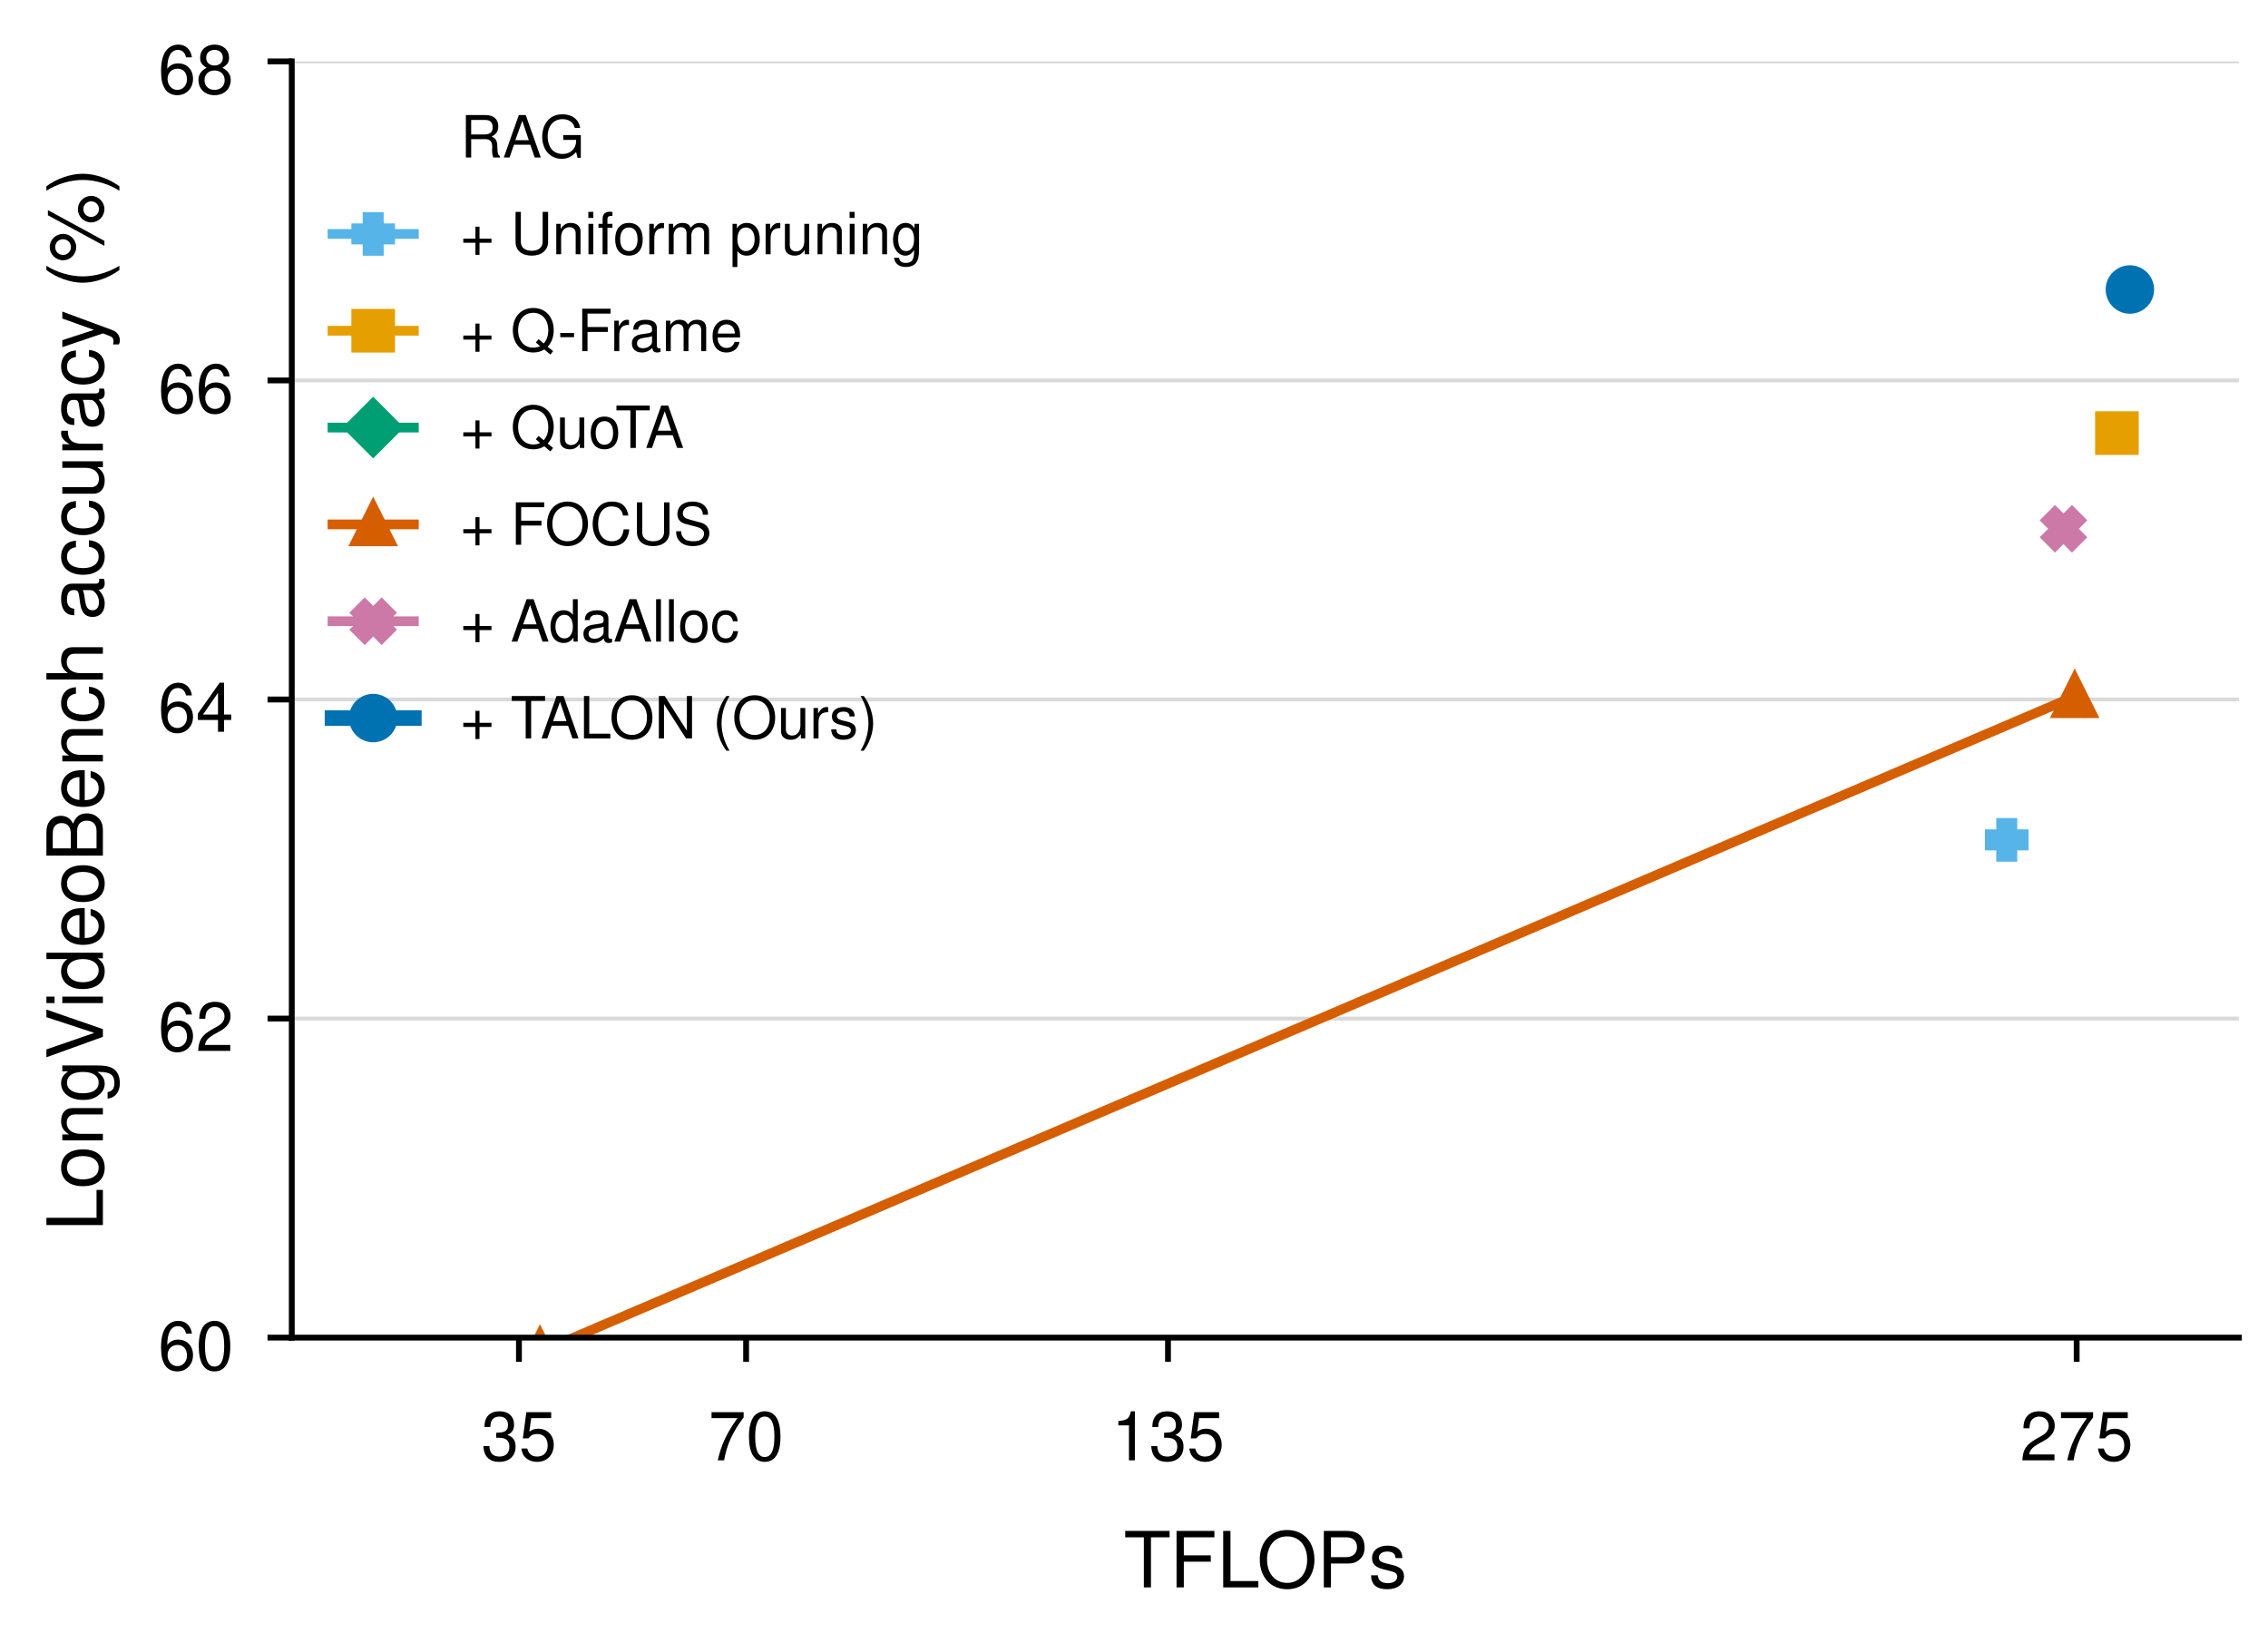
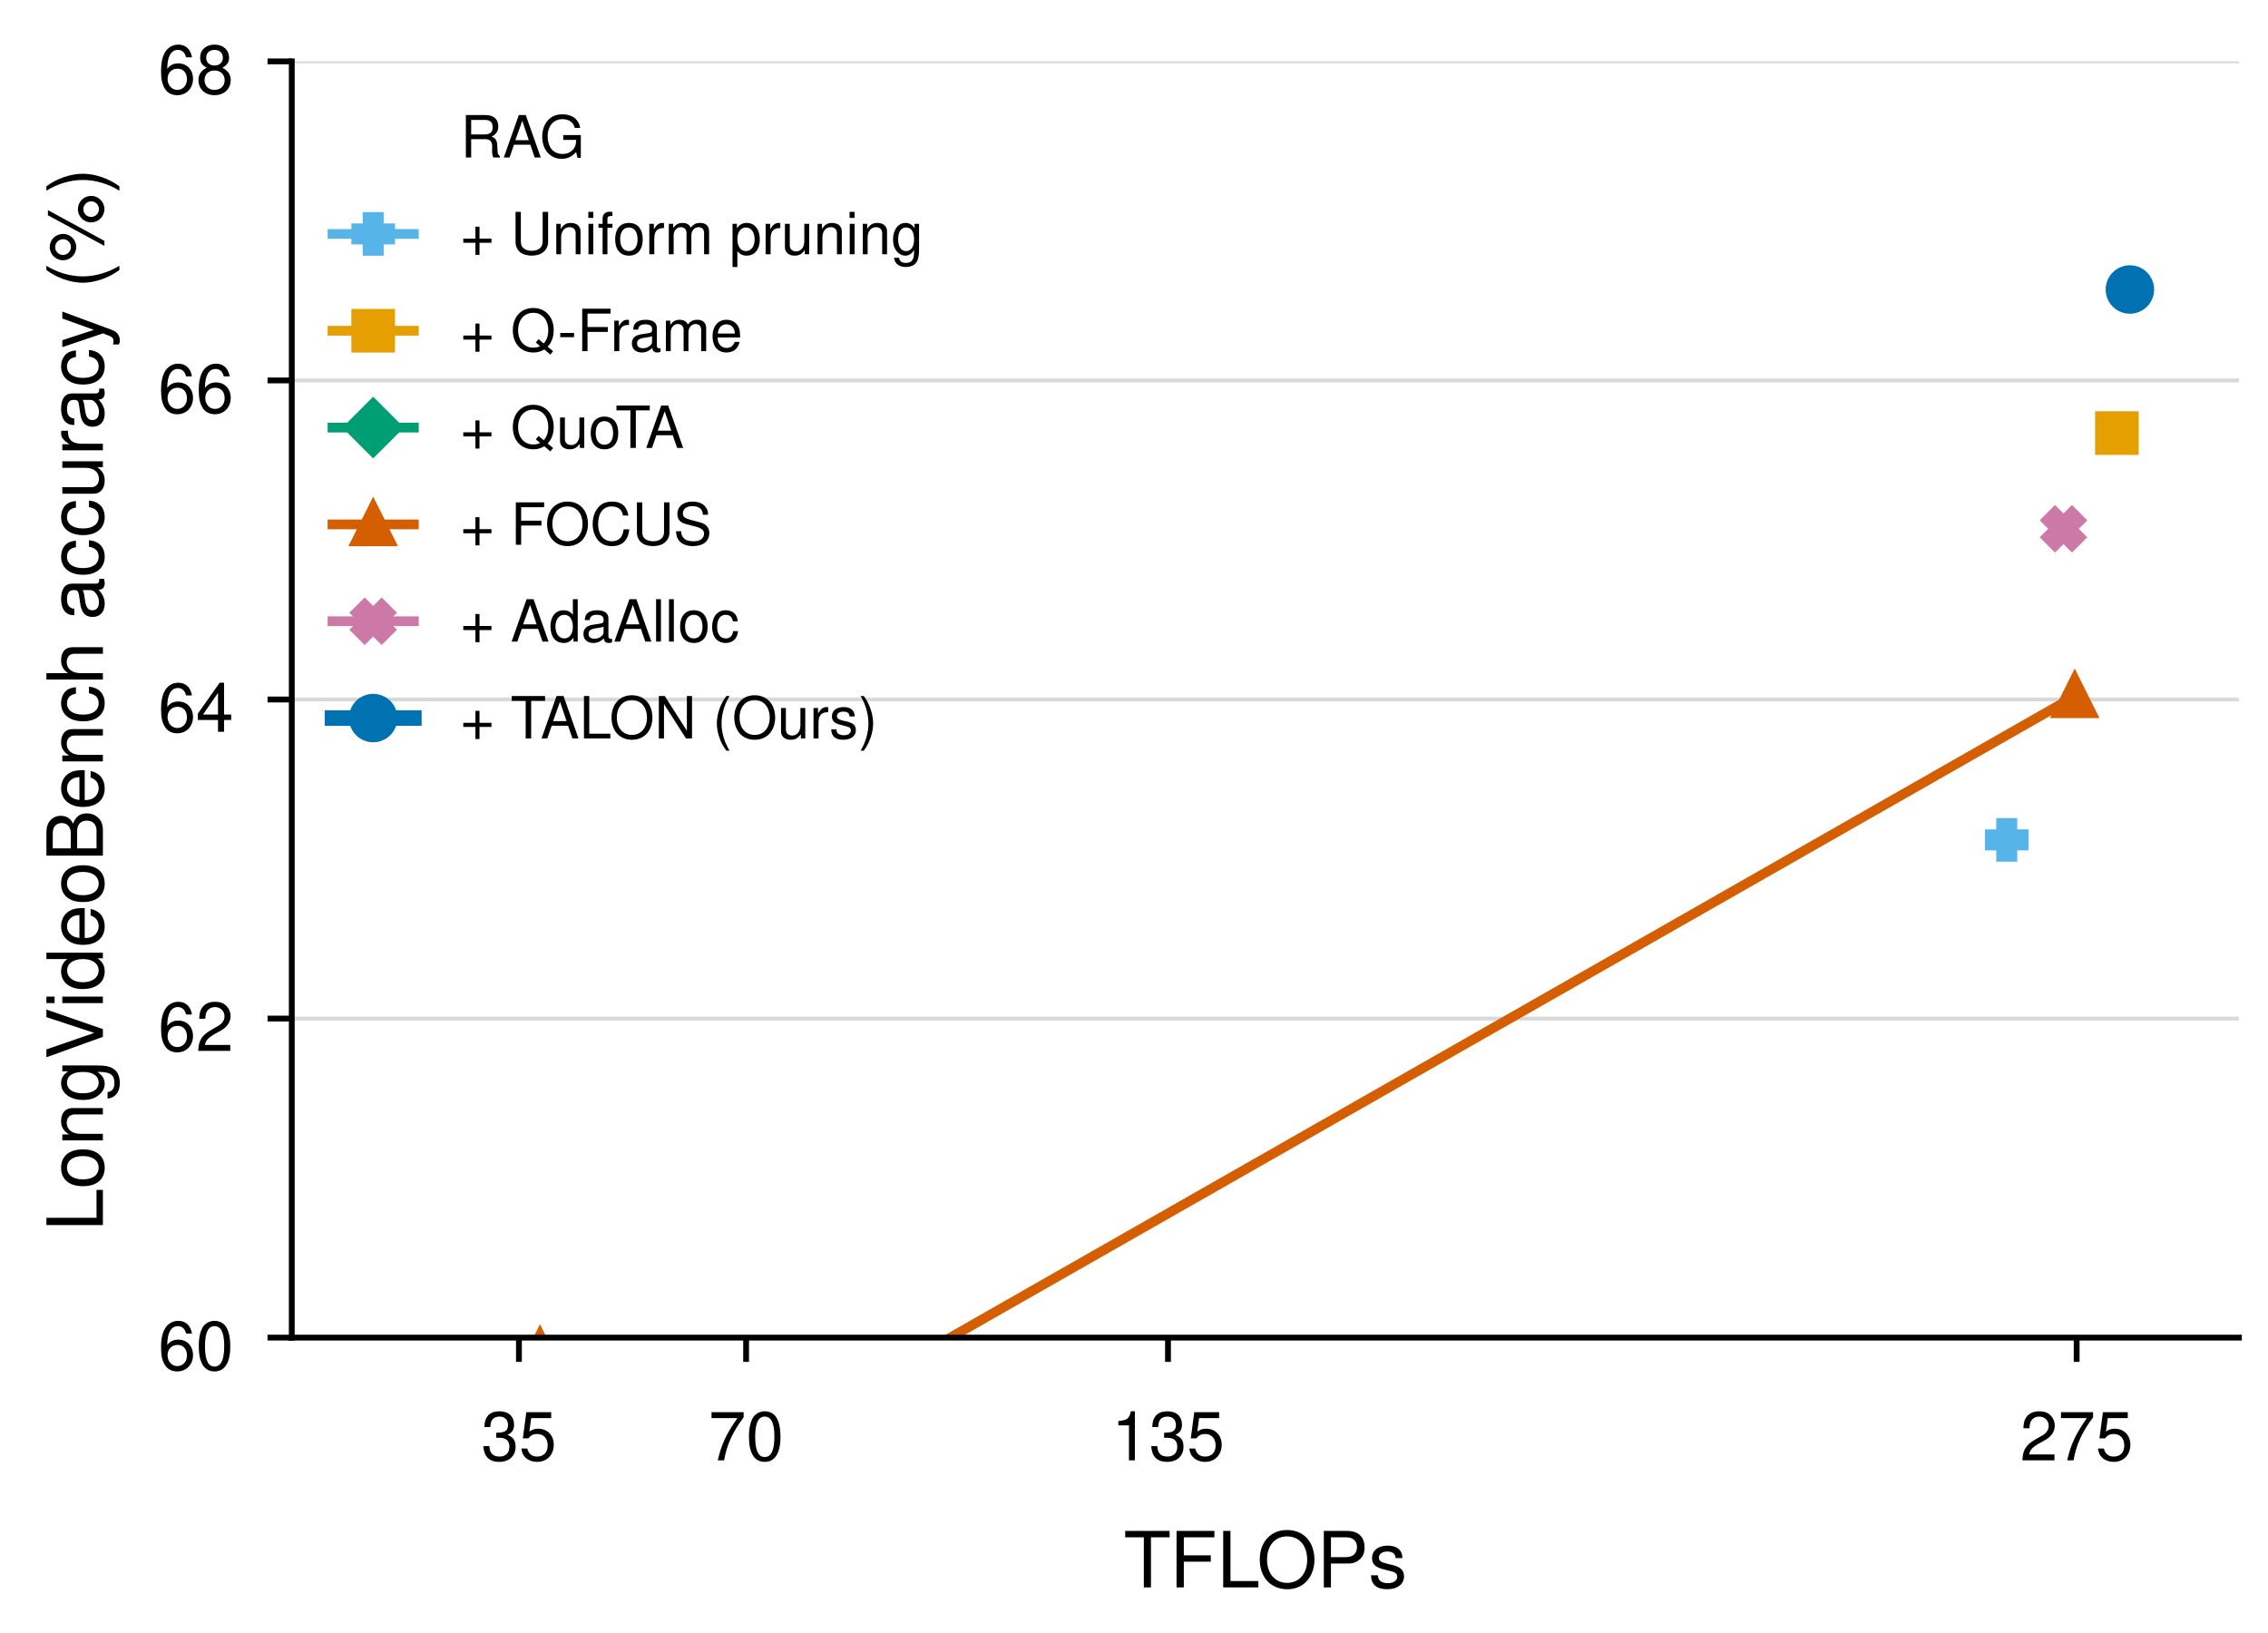
<svg xmlns="http://www.w3.org/2000/svg" xmlns:xlink="http://www.w3.org/1999/xlink" width="234pt" height="168.48pt" viewBox="0 0 234 168.48" version="1.1">
  <defs>
    <style type="text/css">*{stroke-linejoin: round; stroke-linecap: butt}</style>
  </defs>
  <g id="figure_1">
    <g id="patch_1">
      <path d="M 0 168.48  L 234 168.48  L 234 0  L 0 0  z " style="fill: #ffffff" />
    </g>
    <g id="axes_1">
      <g id="patch_2">
        <path d="M 30.103 138.005  L 231 138.005  L 231 6.332  L 30.103 6.332  z " style="fill: #ffffff" />
      </g>
      <g id="matplotlib.axis_1">
        <g id="xtick_1">
          <g id="line2d_1">
            <defs>
-               <path id="mad3f35ca0f" d="M 0 0  L 0 2.5  " style="stroke: #000000; stroke-width: 0.6" />
+               <path id="m9e0acc3353" d="M 0 0  L 0 2.5  " style="stroke: #000000; stroke-width: 0.6" />
            </defs>
            <g>
-               <use xlink:href="#mad3f35ca0f" x="53.541" y="138.005" style="stroke: #000000; stroke-width: 0.6" />
+               <use xlink:href="#m9e0acc3353" x="53.541" y="138.005" style="stroke: #000000; stroke-width: 0.6" />
            </g>
          </g>
          <g id="text_1">
            <text style="font-size: 7px; font-family: 'Helvetica Neue', 'Helvetica', 'Arial', 'TeX Gyre Heros', 'Nimbus Sans', 'Liberation Sans', 'DejaVu Sans', sans-serif; text-anchor: middle" x="53.541" y="150.669" transform="rotate(-0 53.54128 150.6688)">35</text>
          </g>
        </g>
        <g id="xtick_2">
          <g id="line2d_2">
            <g>
-               <use xlink:href="#mad3f35ca0f" x="76.979" y="138.005" style="stroke: #000000; stroke-width: 0.6" />
+               <use xlink:href="#m9e0acc3353" x="76.979" y="138.005" style="stroke: #000000; stroke-width: 0.6" />
            </g>
          </g>
          <g id="text_2">
            <text style="font-size: 7px; font-family: 'Helvetica Neue', 'Helvetica', 'Arial', 'TeX Gyre Heros', 'Nimbus Sans', 'Liberation Sans', 'DejaVu Sans', sans-serif; text-anchor: middle" x="76.979" y="150.669" transform="rotate(-0 76.97919 150.6688)">70</text>
          </g>
        </g>
        <g id="xtick_3">
          <g id="line2d_3">
            <g>
-               <use xlink:href="#mad3f35ca0f" x="120.507" y="138.005" style="stroke: #000000; stroke-width: 0.6" />
+               <use xlink:href="#m9e0acc3353" x="120.507" y="138.005" style="stroke: #000000; stroke-width: 0.6" />
            </g>
          </g>
          <g id="text_3">
            <text style="font-size: 7px; font-family: 'Helvetica Neue', 'Helvetica', 'Arial', 'TeX Gyre Heros', 'Nimbus Sans', 'Liberation Sans', 'DejaVu Sans', sans-serif; text-anchor: middle" x="120.507" y="150.669" transform="rotate(-0 120.5067 150.6688)">135</text>
          </g>
        </g>
        <g id="xtick_4">
          <g id="line2d_4">
            <g>
-               <use xlink:href="#mad3f35ca0f" x="214.258" y="138.005" style="stroke: #000000; stroke-width: 0.6" />
+               <use xlink:href="#m9e0acc3353" x="214.258" y="138.005" style="stroke: #000000; stroke-width: 0.6" />
            </g>
          </g>
          <g id="text_4">
            <text style="font-size: 7px; font-family: 'Helvetica Neue', 'Helvetica', 'Arial', 'TeX Gyre Heros', 'Nimbus Sans', 'Liberation Sans', 'DejaVu Sans', sans-serif; text-anchor: middle" x="214.258" y="150.669" transform="rotate(-0 214.2584 150.6688)">275</text>
          </g>
        </g>
        <g id="text_5">
          <text style="font-size: 8px; font-family: 'Helvetica Neue', 'Helvetica', 'Arial', 'TeX Gyre Heros', 'Nimbus Sans', 'Liberation Sans', 'DejaVu Sans', sans-serif; text-anchor: middle" x="130.552" y="163.776" transform="rotate(-0 130.5516 163.7758)">TFLOPs</text>
        </g>
      </g>
      <g id="matplotlib.axis_2">
        <g id="ytick_1">
          <g id="line2d_5">
-             <path d="M 30.103 138.005  L 231 138.005  " clip-path="url(#pe67e3872d5)" style="fill: none; stroke: #d9d9d9; stroke-width: 0.4; stroke-linecap: square" />
+             <path d="M 30.103 138.005  L 231 138.005  " clip-path="url(#pb33231ae17)" style="fill: none; stroke: #d9d9d9; stroke-width: 0.4; stroke-linecap: square" />
          </g>
          <g id="line2d_6">
            <defs>
-               <path id="m3fddfca1c1" d="M 0 0  L -2.5 0  " style="stroke: #000000; stroke-width: 0.6" />
+               <path id="me1b51eb9a9" d="M 0 0  L -2.5 0  " style="stroke: #000000; stroke-width: 0.6" />
            </defs>
            <g>
-               <use xlink:href="#m3fddfca1c1" x="30.103" y="138.005" style="stroke: #000000; stroke-width: 0.6" />
+               <use xlink:href="#me1b51eb9a9" x="30.103" y="138.005" style="stroke: #000000; stroke-width: 0.6" />
            </g>
          </g>
          <g id="text_6">
            <text style="font-size: 7px; font-family: 'Helvetica Neue', 'Helvetica', 'Arial', 'TeX Gyre Heros', 'Nimbus Sans', 'Liberation Sans', 'DejaVu Sans', sans-serif; text-anchor: end" x="24.103" y="141.337" transform="rotate(-0 24.10337 141.3368)">60</text>
          </g>
        </g>
        <g id="ytick_2">
          <g id="line2d_7">
-             <path d="M 30.103 105.087  L 231 105.087  " clip-path="url(#pe67e3872d5)" style="fill: none; stroke: #d9d9d9; stroke-width: 0.4; stroke-linecap: square" />
+             <path d="M 30.103 105.087  L 231 105.087  " clip-path="url(#pb33231ae17)" style="fill: none; stroke: #d9d9d9; stroke-width: 0.4; stroke-linecap: square" />
          </g>
          <g id="line2d_8">
            <g>
-               <use xlink:href="#m3fddfca1c1" x="30.103" y="105.087" style="stroke: #000000; stroke-width: 0.6" />
+               <use xlink:href="#me1b51eb9a9" x="30.103" y="105.087" style="stroke: #000000; stroke-width: 0.6" />
            </g>
          </g>
          <g id="text_7">
            <text style="font-size: 7px; font-family: 'Helvetica Neue', 'Helvetica', 'Arial', 'TeX Gyre Heros', 'Nimbus Sans', 'Liberation Sans', 'DejaVu Sans', sans-serif; text-anchor: end" x="24.103" y="108.419" transform="rotate(-0 24.10337 108.4186)">62</text>
          </g>
        </g>
        <g id="ytick_3">
          <g id="line2d_9">
-             <path d="M 30.103 72.168  L 231 72.168  " clip-path="url(#pe67e3872d5)" style="fill: none; stroke: #d9d9d9; stroke-width: 0.4; stroke-linecap: square" />
+             <path d="M 30.103 72.168  L 231 72.168  " clip-path="url(#pb33231ae17)" style="fill: none; stroke: #d9d9d9; stroke-width: 0.4; stroke-linecap: square" />
          </g>
          <g id="line2d_10">
            <g>
-               <use xlink:href="#m3fddfca1c1" x="30.103" y="72.168" style="stroke: #000000; stroke-width: 0.6" />
+               <use xlink:href="#me1b51eb9a9" x="30.103" y="72.168" style="stroke: #000000; stroke-width: 0.6" />
            </g>
          </g>
          <g id="text_8">
            <text style="font-size: 7px; font-family: 'Helvetica Neue', 'Helvetica', 'Arial', 'TeX Gyre Heros', 'Nimbus Sans', 'Liberation Sans', 'DejaVu Sans', sans-serif; text-anchor: end" x="24.103" y="75.501" transform="rotate(-0 24.10337 75.5005)">64</text>
          </g>
        </g>
        <g id="ytick_4">
          <g id="line2d_11">
-             <path d="M 30.103 39.25  L 231 39.25  " clip-path="url(#pe67e3872d5)" style="fill: none; stroke: #d9d9d9; stroke-width: 0.4; stroke-linecap: square" />
+             <path d="M 30.103 39.25  L 231 39.25  " clip-path="url(#pb33231ae17)" style="fill: none; stroke: #d9d9d9; stroke-width: 0.4; stroke-linecap: square" />
          </g>
          <g id="line2d_12">
            <g>
-               <use xlink:href="#m3fddfca1c1" x="30.103" y="39.25" style="stroke: #000000; stroke-width: 0.6" />
+               <use xlink:href="#me1b51eb9a9" x="30.103" y="39.25" style="stroke: #000000; stroke-width: 0.6" />
            </g>
          </g>
          <g id="text_9">
            <text style="font-size: 7px; font-family: 'Helvetica Neue', 'Helvetica', 'Arial', 'TeX Gyre Heros', 'Nimbus Sans', 'Liberation Sans', 'DejaVu Sans', sans-serif; text-anchor: end" x="24.103" y="42.582" transform="rotate(-0 24.10337 42.58237)">66</text>
          </g>
        </g>
        <g id="ytick_5">
          <g id="line2d_13">
-             <path d="M 30.103 6.332  L 231 6.332  " clip-path="url(#pe67e3872d5)" style="fill: none; stroke: #d9d9d9; stroke-width: 0.4; stroke-linecap: square" />
+             <path d="M 30.103 6.332  L 231 6.332  " clip-path="url(#pb33231ae17)" style="fill: none; stroke: #d9d9d9; stroke-width: 0.4; stroke-linecap: square" />
          </g>
          <g id="line2d_14">
            <g>
-               <use xlink:href="#m3fddfca1c1" x="30.103" y="6.332" style="stroke: #000000; stroke-width: 0.6" />
+               <use xlink:href="#me1b51eb9a9" x="30.103" y="6.332" style="stroke: #000000; stroke-width: 0.6" />
            </g>
          </g>
          <g id="text_10">
            <text style="font-size: 7px; font-family: 'Helvetica Neue', 'Helvetica', 'Arial', 'TeX Gyre Heros', 'Nimbus Sans', 'Liberation Sans', 'DejaVu Sans', sans-serif; text-anchor: end" x="24.103" y="9.664" transform="rotate(-0 24.10337 9.66424)">68</text>
          </g>
        </g>
        <g id="text_11">
          <text style="font-size: 8px; font-family: 'Helvetica Neue', 'Helvetica', 'Arial', 'TeX Gyre Heros', 'Nimbus Sans', 'Liberation Sans', 'DejaVu Sans', sans-serif; text-anchor: middle" x="10.616" y="72.168" transform="rotate(-90 10.61624 72.1685)">LongVideoBench accuracy (%)</text>
        </g>
      </g>
      <g id="line2d_15" />
      <g id="line2d_16">
-         <path d="M 207.046 86.652  " clip-path="url(#pe67e3872d5)" style="fill: none; stroke: #56b4e9; stroke-linecap: square" />
-         <defs>
-           <path id="m29aeeb741d" d="M -0.583 1.75  L 0.583 1.75  L 0.583 0.583  L 1.75 0.583  L 1.75 -0.583  L 0.583 -0.583  L 0.583 -1.75  L -0.583 -1.75  L -0.583 -0.583  L -1.75 -0.583  L -1.75 0.583  L -0.583 0.583  z " style="stroke: #56b4e9; stroke-linejoin: miter" />
-         </defs>
-         <g clip-path="url(#pe67e3872d5)">
-           <use xlink:href="#m29aeeb741d" x="207.046" y="86.652" style="fill: #56b4e9; stroke: #56b4e9; stroke-linejoin: miter" />
+         <path d="M 207.046 86.652  " clip-path="url(#pb33231ae17)" style="fill: none; stroke: #56b4e9; stroke-linecap: square" />
+         <defs>
+           <path id="m98a35aea55" d="M -0.583 1.75  L 0.583 1.75  L 0.583 0.583  L 1.75 0.583  L 1.75 -0.583  L 0.583 -0.583  L 0.583 -1.75  L -0.583 -1.75  L -0.583 -0.583  L -1.75 -0.583  L -1.75 0.583  L -0.583 0.583  z " style="stroke: #56b4e9; stroke-linejoin: miter" />
+         </defs>
+         <g clip-path="url(#pb33231ae17)">
+           <use xlink:href="#m98a35aea55" x="207.046" y="86.652" style="fill: #56b4e9; stroke: #56b4e9; stroke-linejoin: miter" />
        </g>
      </g>
      <g id="line2d_17">
-         <path d="M 218.41 44.682  " clip-path="url(#pe67e3872d5)" style="fill: none; stroke: #e69f00; stroke-linecap: square" />
-         <defs>
-           <path id="m14ea1d6394" d="M -1.75 1.75  L 1.75 1.75  L 1.75 -1.75  L -1.75 -1.75  z " style="stroke: #e69f00; stroke-linejoin: miter" />
-         </defs>
-         <g clip-path="url(#pe67e3872d5)">
-           <use xlink:href="#m14ea1d6394" x="218.41" y="44.682" style="fill: #e69f00; stroke: #e69f00; stroke-linejoin: miter" />
+         <path d="M 218.41 44.682  " clip-path="url(#pb33231ae17)" style="fill: none; stroke: #e69f00; stroke-linecap: square" />
+         <defs>
+           <path id="m6644f231ab" d="M -1.75 1.75  L 1.75 1.75  L 1.75 -1.75  L -1.75 -1.75  z " style="stroke: #e69f00; stroke-linejoin: miter" />
+         </defs>
+         <g clip-path="url(#pb33231ae17)">
+           <use xlink:href="#m6644f231ab" x="218.41" y="44.682" style="fill: #e69f00; stroke: #e69f00; stroke-linejoin: miter" />
        </g>
      </g>
      <g id="line2d_18">
-         <path clip-path="url(#pe67e3872d5)" style="fill: none; stroke: #009e73; stroke-linecap: square" />
-         <defs>
-           <path id="mb59a08aee2" d="M -0 2.475  L 2.475 0  L 0 -2.475  L -2.475 -0  z " style="stroke: #009e73; stroke-linejoin: miter" />
-         </defs>
-         <g clip-path="url(#pe67e3872d5)">
-           <use xlink:href="#mb59a08aee2" x="1273.652" y="28.717" style="fill: #009e73; stroke: #009e73; stroke-linejoin: miter" />
+         <path clip-path="url(#pb33231ae17)" style="fill: none; stroke: #009e73; stroke-linecap: square" />
+         <defs>
+           <path id="mace9bcaba1" d="M -0 2.475  L 2.475 0  L 0 -2.475  L -2.475 -0  z " style="stroke: #009e73; stroke-linejoin: miter" />
+         </defs>
+         <g clip-path="url(#pb33231ae17)">
+           <use xlink:href="#mace9bcaba1" x="1273.652" y="28.717" style="fill: #009e73; stroke: #009e73; stroke-linejoin: miter" />
        </g>
      </g>
      <g id="line2d_19">
-         <path d="M 55.711 139.486  L 214.057 71.839  " clip-path="url(#pe67e3872d5)" style="fill: none; stroke: #d55e00; stroke-linecap: square" />
-         <defs>
-           <path id="m2554567186" d="M 0 -1.75  L -1.75 1.75  L 1.75 1.75  z " style="stroke: #d55e00; stroke-linejoin: miter" />
-         </defs>
-         <g clip-path="url(#pe67e3872d5)">
-           <use xlink:href="#m2554567186" x="55.711" y="139.486" style="fill: #d55e00; stroke: #d55e00; stroke-linejoin: miter" />
-           <use xlink:href="#m2554567186" x="214.057" y="71.839" style="fill: #d55e00; stroke: #d55e00; stroke-linejoin: miter" />
+         <path d="M 55.711 139.486  L 73.798 151.83  L 214.057 71.839  " clip-path="url(#pb33231ae17)" style="fill: none; stroke: #d55e00; stroke-linecap: square" />
+         <defs>
+           <path id="m4a8f861d79" d="M 0 -1.75  L -1.75 1.75  L 1.75 1.75  z " style="stroke: #d55e00; stroke-linejoin: miter" />
+         </defs>
+         <g clip-path="url(#pb33231ae17)">
+           <use xlink:href="#m4a8f861d79" x="55.711" y="139.486" style="fill: #d55e00; stroke: #d55e00; stroke-linejoin: miter" />
+           <use xlink:href="#m4a8f861d79" x="73.798" y="151.83" style="fill: #d55e00; stroke: #d55e00; stroke-linejoin: miter" />
+           <use xlink:href="#m4a8f861d79" x="214.057" y="71.839" style="fill: #d55e00; stroke: #d55e00; stroke-linejoin: miter" />
        </g>
      </g>
      <g id="line2d_20">
-         <path d="M 212.899 54.557  " clip-path="url(#pe67e3872d5)" style="fill: none; stroke: #cc79a7; stroke-linecap: square" />
-         <defs>
-           <path id="mf92074a1d8" d="M -0.875 1.75  L 0 0.875  L 0.875 1.75  L 1.75 0.875  L 0.875 0  L 1.75 -0.875  L 0.875 -1.75  L 0 -0.875  L -0.875 -1.75  L -1.75 -0.875  L -0.875 0  L -1.75 0.875  z " style="stroke: #cc79a7; stroke-linejoin: miter" />
-         </defs>
-         <g clip-path="url(#pe67e3872d5)">
-           <use xlink:href="#mf92074a1d8" x="212.899" y="54.557" style="fill: #cc79a7; stroke: #cc79a7; stroke-linejoin: miter" />
+         <path d="M 212.899 54.557  " clip-path="url(#pb33231ae17)" style="fill: none; stroke: #cc79a7; stroke-linecap: square" />
+         <defs>
+           <path id="m1319d3d773" d="M -0.875 1.75  L 0 0.875  L 0.875 1.75  L 1.75 0.875  L 0.875 0  L 1.75 -0.875  L 0.875 -1.75  L 0 -0.875  L -0.875 -1.75  L -1.75 -0.875  L -0.875 0  L -1.75 0.875  z " style="stroke: #cc79a7; stroke-linejoin: miter" />
+         </defs>
+         <g clip-path="url(#pb33231ae17)">
+           <use xlink:href="#m1319d3d773" x="212.899" y="54.557" style="fill: #cc79a7; stroke: #cc79a7; stroke-linejoin: miter" />
        </g>
      </g>
      <g id="patch_3">
        <path d="M 30.103 138.005  L 30.103 6.332  " style="fill: none; stroke: #000000; stroke-width: 0.6; stroke-linejoin: miter; stroke-linecap: square" />
      </g>
      <g id="patch_4">
        <path d="M 30.103 138.005  L 231 138.005  " style="fill: none; stroke: #000000; stroke-width: 0.6; stroke-linejoin: miter; stroke-linecap: square" />
      </g>
      <g id="line2d_21">
-         <path d="M 219.75 29.869  " clip-path="url(#pe67e3872d5)" style="fill: none; stroke: #0072b2; stroke-width: 1.6; stroke-linecap: square" />
-         <defs>
-           <path id="mdc0f112955" d="M 0 2  C 0.53 2 1.039 1.789 1.414 1.414  C 1.789 1.039 2 0.53 2 0  C 2 -0.53 1.789 -1.039 1.414 -1.414  C 1.039 -1.789 0.53 -2 0 -2  C -0.53 -2 -1.039 -1.789 -1.414 -1.414  C -1.789 -1.039 -2 -0.53 -2 0  C -2 0.53 -1.789 1.039 -1.414 1.414  C -1.039 1.789 -0.53 2 0 2  z " style="stroke: #0072b2" />
-         </defs>
-         <g clip-path="url(#pe67e3872d5)">
-           <use xlink:href="#mdc0f112955" x="219.75" y="29.869" style="fill: #0072b2; stroke: #0072b2" />
+         <path d="M 219.75 29.869  " clip-path="url(#pb33231ae17)" style="fill: none; stroke: #0072b2; stroke-width: 1.6; stroke-linecap: square" />
+         <defs>
+           <path id="mb561342116" d="M 0 2  C 0.53 2 1.039 1.789 1.414 1.414  C 1.789 1.039 2 0.53 2 0  C 2 -0.53 1.789 -1.039 1.414 -1.414  C 1.039 -1.789 0.53 -2 0 -2  C -0.53 -2 -1.039 -1.789 -1.414 -1.414  C -1.789 -1.039 -2 -0.53 -2 0  C -2 0.53 -1.789 1.039 -1.414 1.414  C -1.039 1.789 -0.53 2 0 2  z " style="stroke: #0072b2" />
+         </defs>
+         <g clip-path="url(#pb33231ae17)">
+           <use xlink:href="#mb561342116" x="219.75" y="29.869" style="fill: #0072b2; stroke: #0072b2" />
        </g>
      </g>
      <g id="legend_1">
        <g id="line2d_22" />
        <g id="text_12">
          <text style="font-size: 6px; font-family: 'Helvetica Neue', 'Helvetica', 'Arial', 'TeX Gyre Heros', 'Nimbus Sans', 'Liberation Sans', 'DejaVu Sans', sans-serif; text-anchor: start" x="47.503" y="16.244" transform="rotate(-0 47.50337 16.24424)">RAG</text>
        </g>
        <g id="line2d_23">
          <path d="M 34.303 24.134  L 38.503 24.134  L 42.703 24.134  " style="fill: none; stroke: #56b4e9; stroke-linecap: square" />
          <g>
-             <use xlink:href="#m29aeeb741d" x="38.503" y="24.134" style="fill: #56b4e9; stroke: #56b4e9; stroke-linejoin: miter" />
+             <use xlink:href="#m98a35aea55" x="38.503" y="24.134" style="fill: #56b4e9; stroke: #56b4e9; stroke-linejoin: miter" />
          </g>
        </g>
        <g id="text_13">
          <text style="font-size: 6px; font-family: 'Helvetica Neue', 'Helvetica', 'Arial', 'TeX Gyre Heros', 'Nimbus Sans', 'Liberation Sans', 'DejaVu Sans', sans-serif; text-anchor: start" x="47.503" y="26.234" transform="rotate(-0 47.50337 26.23424)">+ Uniform pruning</text>
        </g>
        <g id="line2d_24">
          <path d="M 34.303 34.124  L 38.503 34.124  L 42.703 34.124  " style="fill: none; stroke: #e69f00; stroke-linecap: square" />
          <g>
-             <use xlink:href="#m14ea1d6394" x="38.503" y="34.124" style="fill: #e69f00; stroke: #e69f00; stroke-linejoin: miter" />
+             <use xlink:href="#m6644f231ab" x="38.503" y="34.124" style="fill: #e69f00; stroke: #e69f00; stroke-linejoin: miter" />
          </g>
        </g>
        <g id="text_14">
          <text style="font-size: 6px; font-family: 'Helvetica Neue', 'Helvetica', 'Arial', 'TeX Gyre Heros', 'Nimbus Sans', 'Liberation Sans', 'DejaVu Sans', sans-serif; text-anchor: start" x="47.503" y="36.224" transform="rotate(-0 47.50337 36.22424)">+ Q-Frame</text>
        </g>
        <g id="line2d_25">
          <path d="M 34.303 44.114  L 38.503 44.114  L 42.703 44.114  " style="fill: none; stroke: #009e73; stroke-linecap: square" />
          <g>
-             <use xlink:href="#mb59a08aee2" x="38.503" y="44.114" style="fill: #009e73; stroke: #009e73; stroke-linejoin: miter" />
+             <use xlink:href="#mace9bcaba1" x="38.503" y="44.114" style="fill: #009e73; stroke: #009e73; stroke-linejoin: miter" />
          </g>
        </g>
        <g id="text_15">
          <text style="font-size: 6px; font-family: 'Helvetica Neue', 'Helvetica', 'Arial', 'TeX Gyre Heros', 'Nimbus Sans', 'Liberation Sans', 'DejaVu Sans', sans-serif; text-anchor: start" x="47.503" y="46.214" transform="rotate(-0 47.50337 46.21424)">+ QuoTA</text>
        </g>
        <g id="line2d_26">
          <path d="M 34.303 54.104  L 38.503 54.104  L 42.703 54.104  " style="fill: none; stroke: #d55e00; stroke-linecap: square" />
          <g>
-             <use xlink:href="#m2554567186" x="38.503" y="54.104" style="fill: #d55e00; stroke: #d55e00; stroke-linejoin: miter" />
+             <use xlink:href="#m4a8f861d79" x="38.503" y="54.104" style="fill: #d55e00; stroke: #d55e00; stroke-linejoin: miter" />
          </g>
        </g>
        <g id="text_16">
          <text style="font-size: 6px; font-family: 'Helvetica Neue', 'Helvetica', 'Arial', 'TeX Gyre Heros', 'Nimbus Sans', 'Liberation Sans', 'DejaVu Sans', sans-serif; text-anchor: start" x="47.503" y="56.204" transform="rotate(-0 47.50337 56.20424)">+ FOCUS</text>
        </g>
        <g id="line2d_27">
          <path d="M 34.303 64.094  L 38.503 64.094  L 42.703 64.094  " style="fill: none; stroke: #cc79a7; stroke-linecap: square" />
          <g>
-             <use xlink:href="#mf92074a1d8" x="38.503" y="64.094" style="fill: #cc79a7; stroke: #cc79a7; stroke-linejoin: miter" />
+             <use xlink:href="#m1319d3d773" x="38.503" y="64.094" style="fill: #cc79a7; stroke: #cc79a7; stroke-linejoin: miter" />
          </g>
        </g>
        <g id="text_17">
          <text style="font-size: 6px; font-family: 'Helvetica Neue', 'Helvetica', 'Arial', 'TeX Gyre Heros', 'Nimbus Sans', 'Liberation Sans', 'DejaVu Sans', sans-serif; text-anchor: start" x="47.503" y="66.194" transform="rotate(-0 47.50337 66.19424)">+ AdaAlloc</text>
        </g>
        <g id="line2d_28">
          <path d="M 34.303 74.084  L 38.503 74.084  L 42.703 74.084  " style="fill: none; stroke: #0072b2; stroke-width: 1.6; stroke-linecap: square" />
          <g>
-             <use xlink:href="#mdc0f112955" x="38.503" y="74.084" style="fill: #0072b2; stroke: #0072b2" />
+             <use xlink:href="#mb561342116" x="38.503" y="74.084" style="fill: #0072b2; stroke: #0072b2" />
          </g>
        </g>
        <g id="text_18">
          <text style="font-size: 6px; font-family: 'Helvetica Neue', 'Helvetica', 'Arial', 'TeX Gyre Heros', 'Nimbus Sans', 'Liberation Sans', 'DejaVu Sans', sans-serif; text-anchor: start" x="47.503" y="76.184" transform="rotate(-0 47.50337 76.18424)">+ TALON (Ours)</text>
        </g>
      </g>
    </g>
  </g>
  <defs>
-     <clipPath id="pe67e3872d5">
+     <clipPath id="pb33231ae17">
      <rect x="30.103" y="6.332" width="200.896" height="131.673" />
    </clipPath>
  </defs>
</svg>
